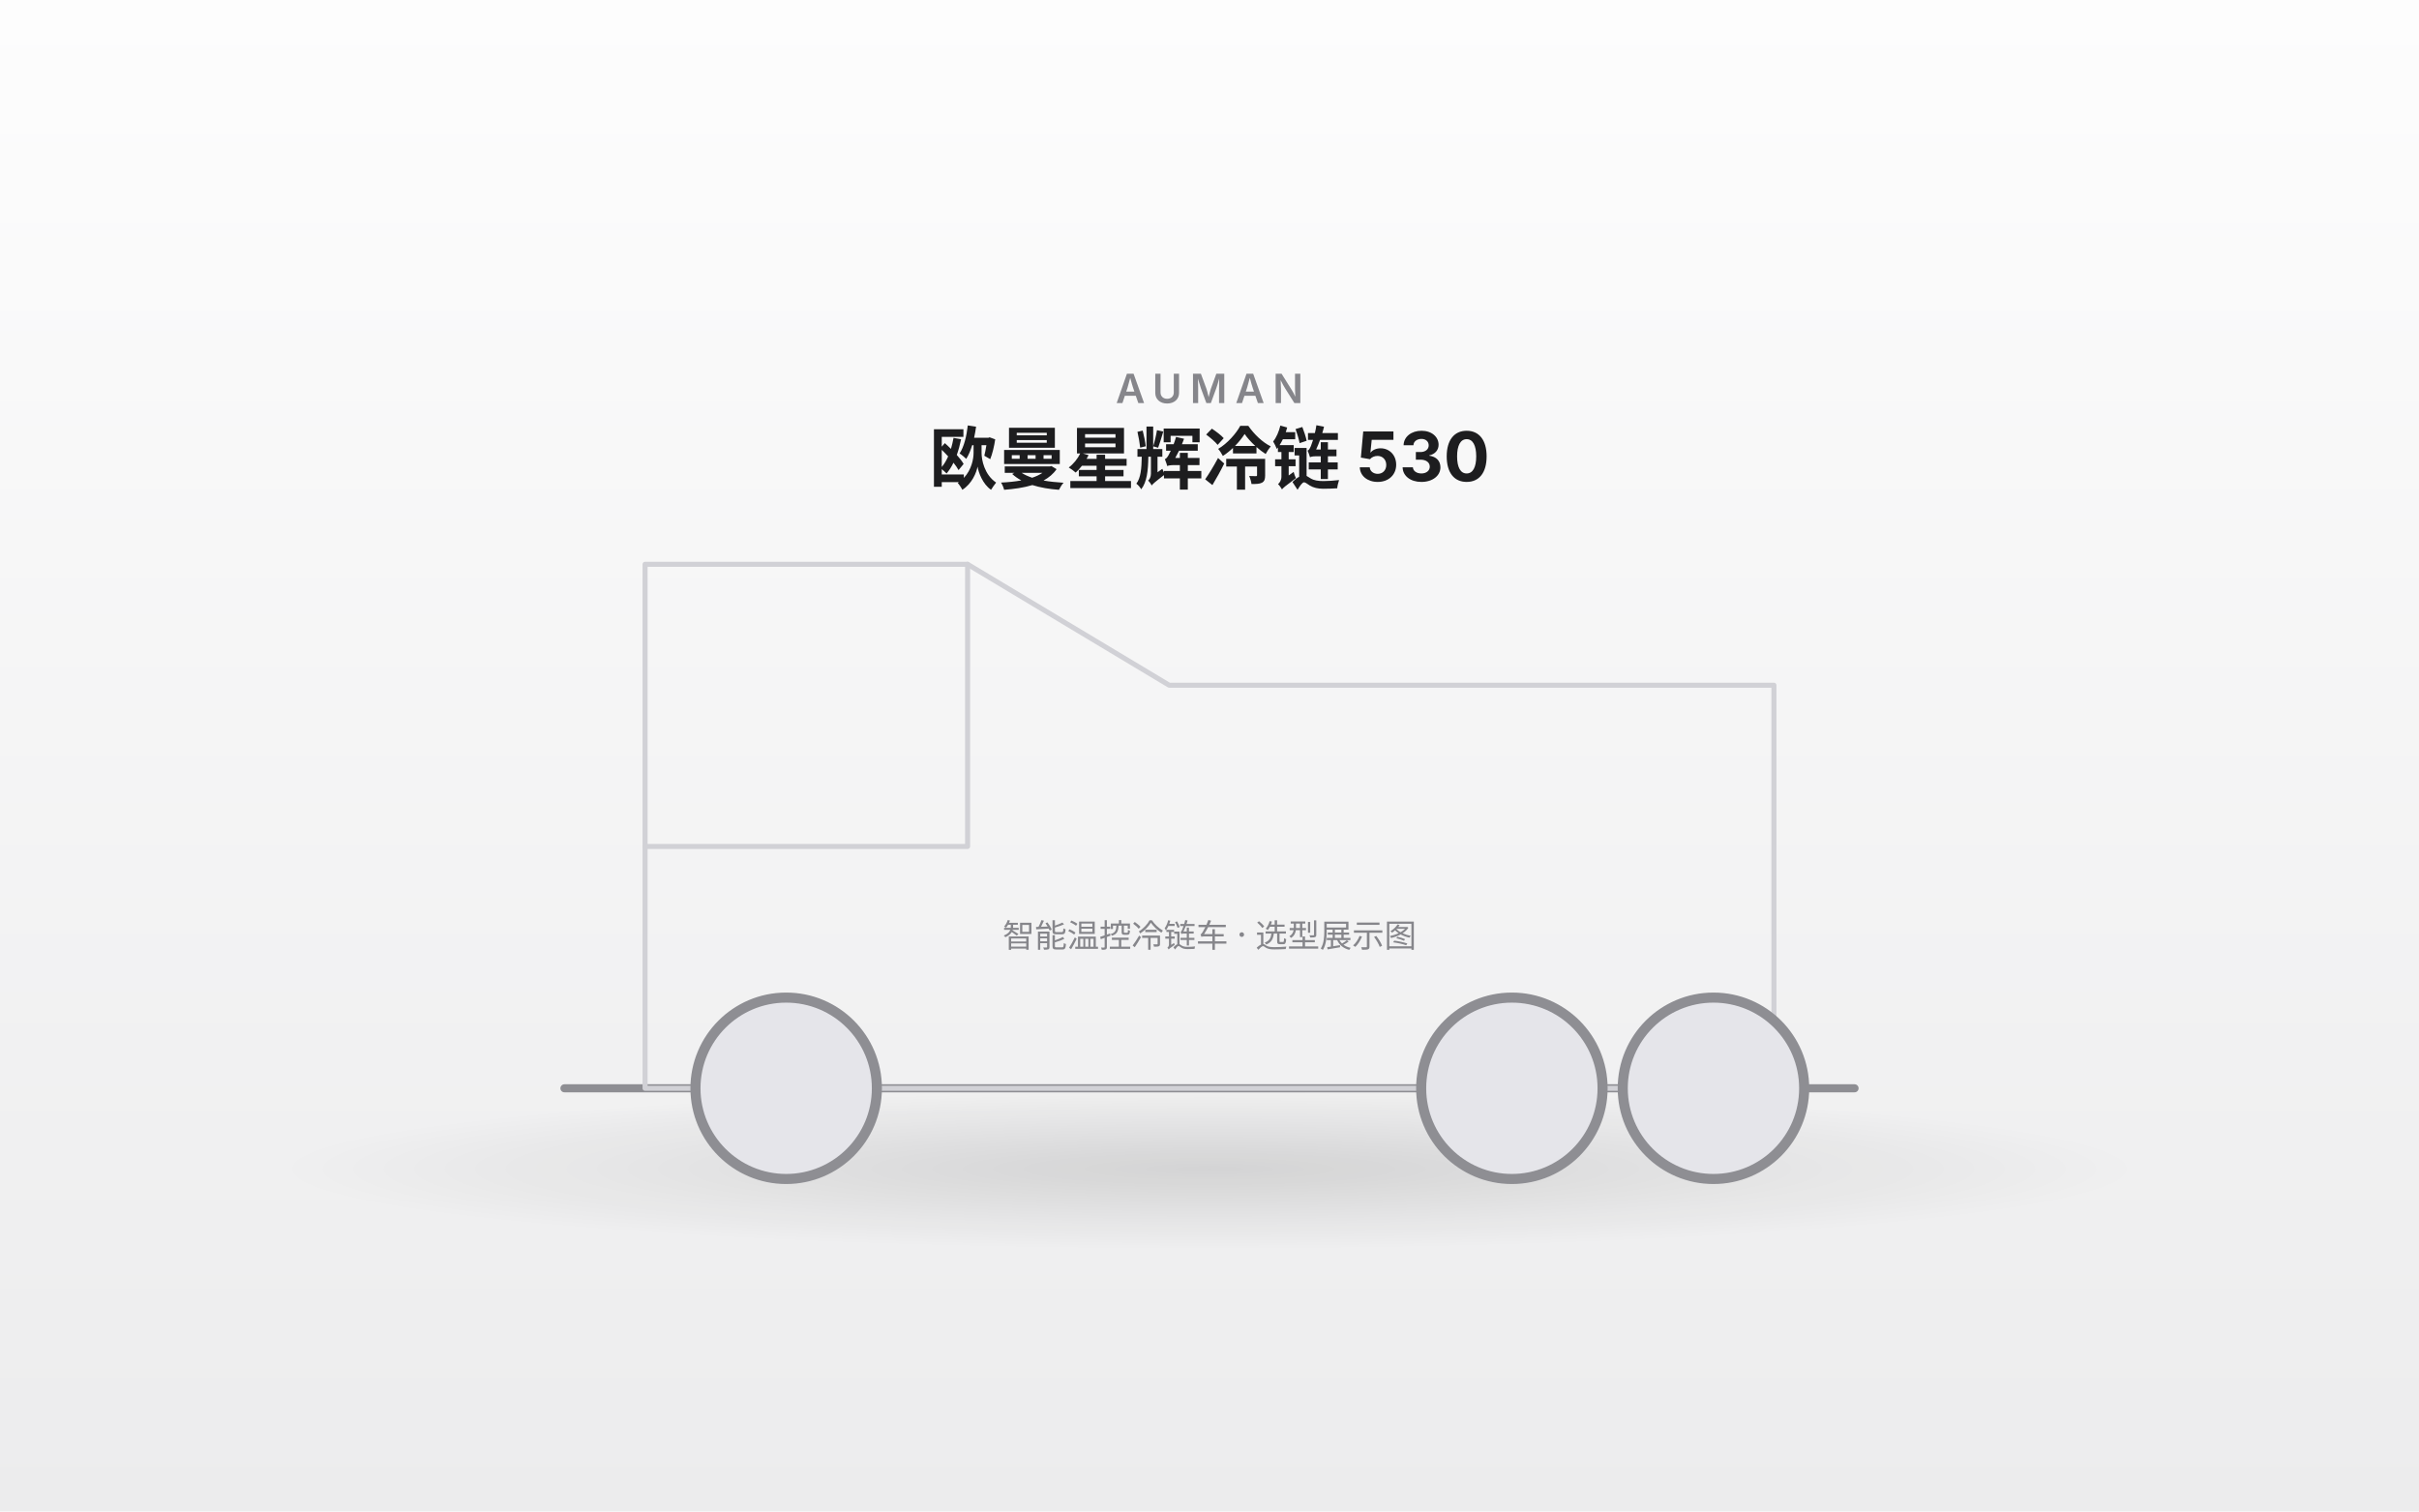
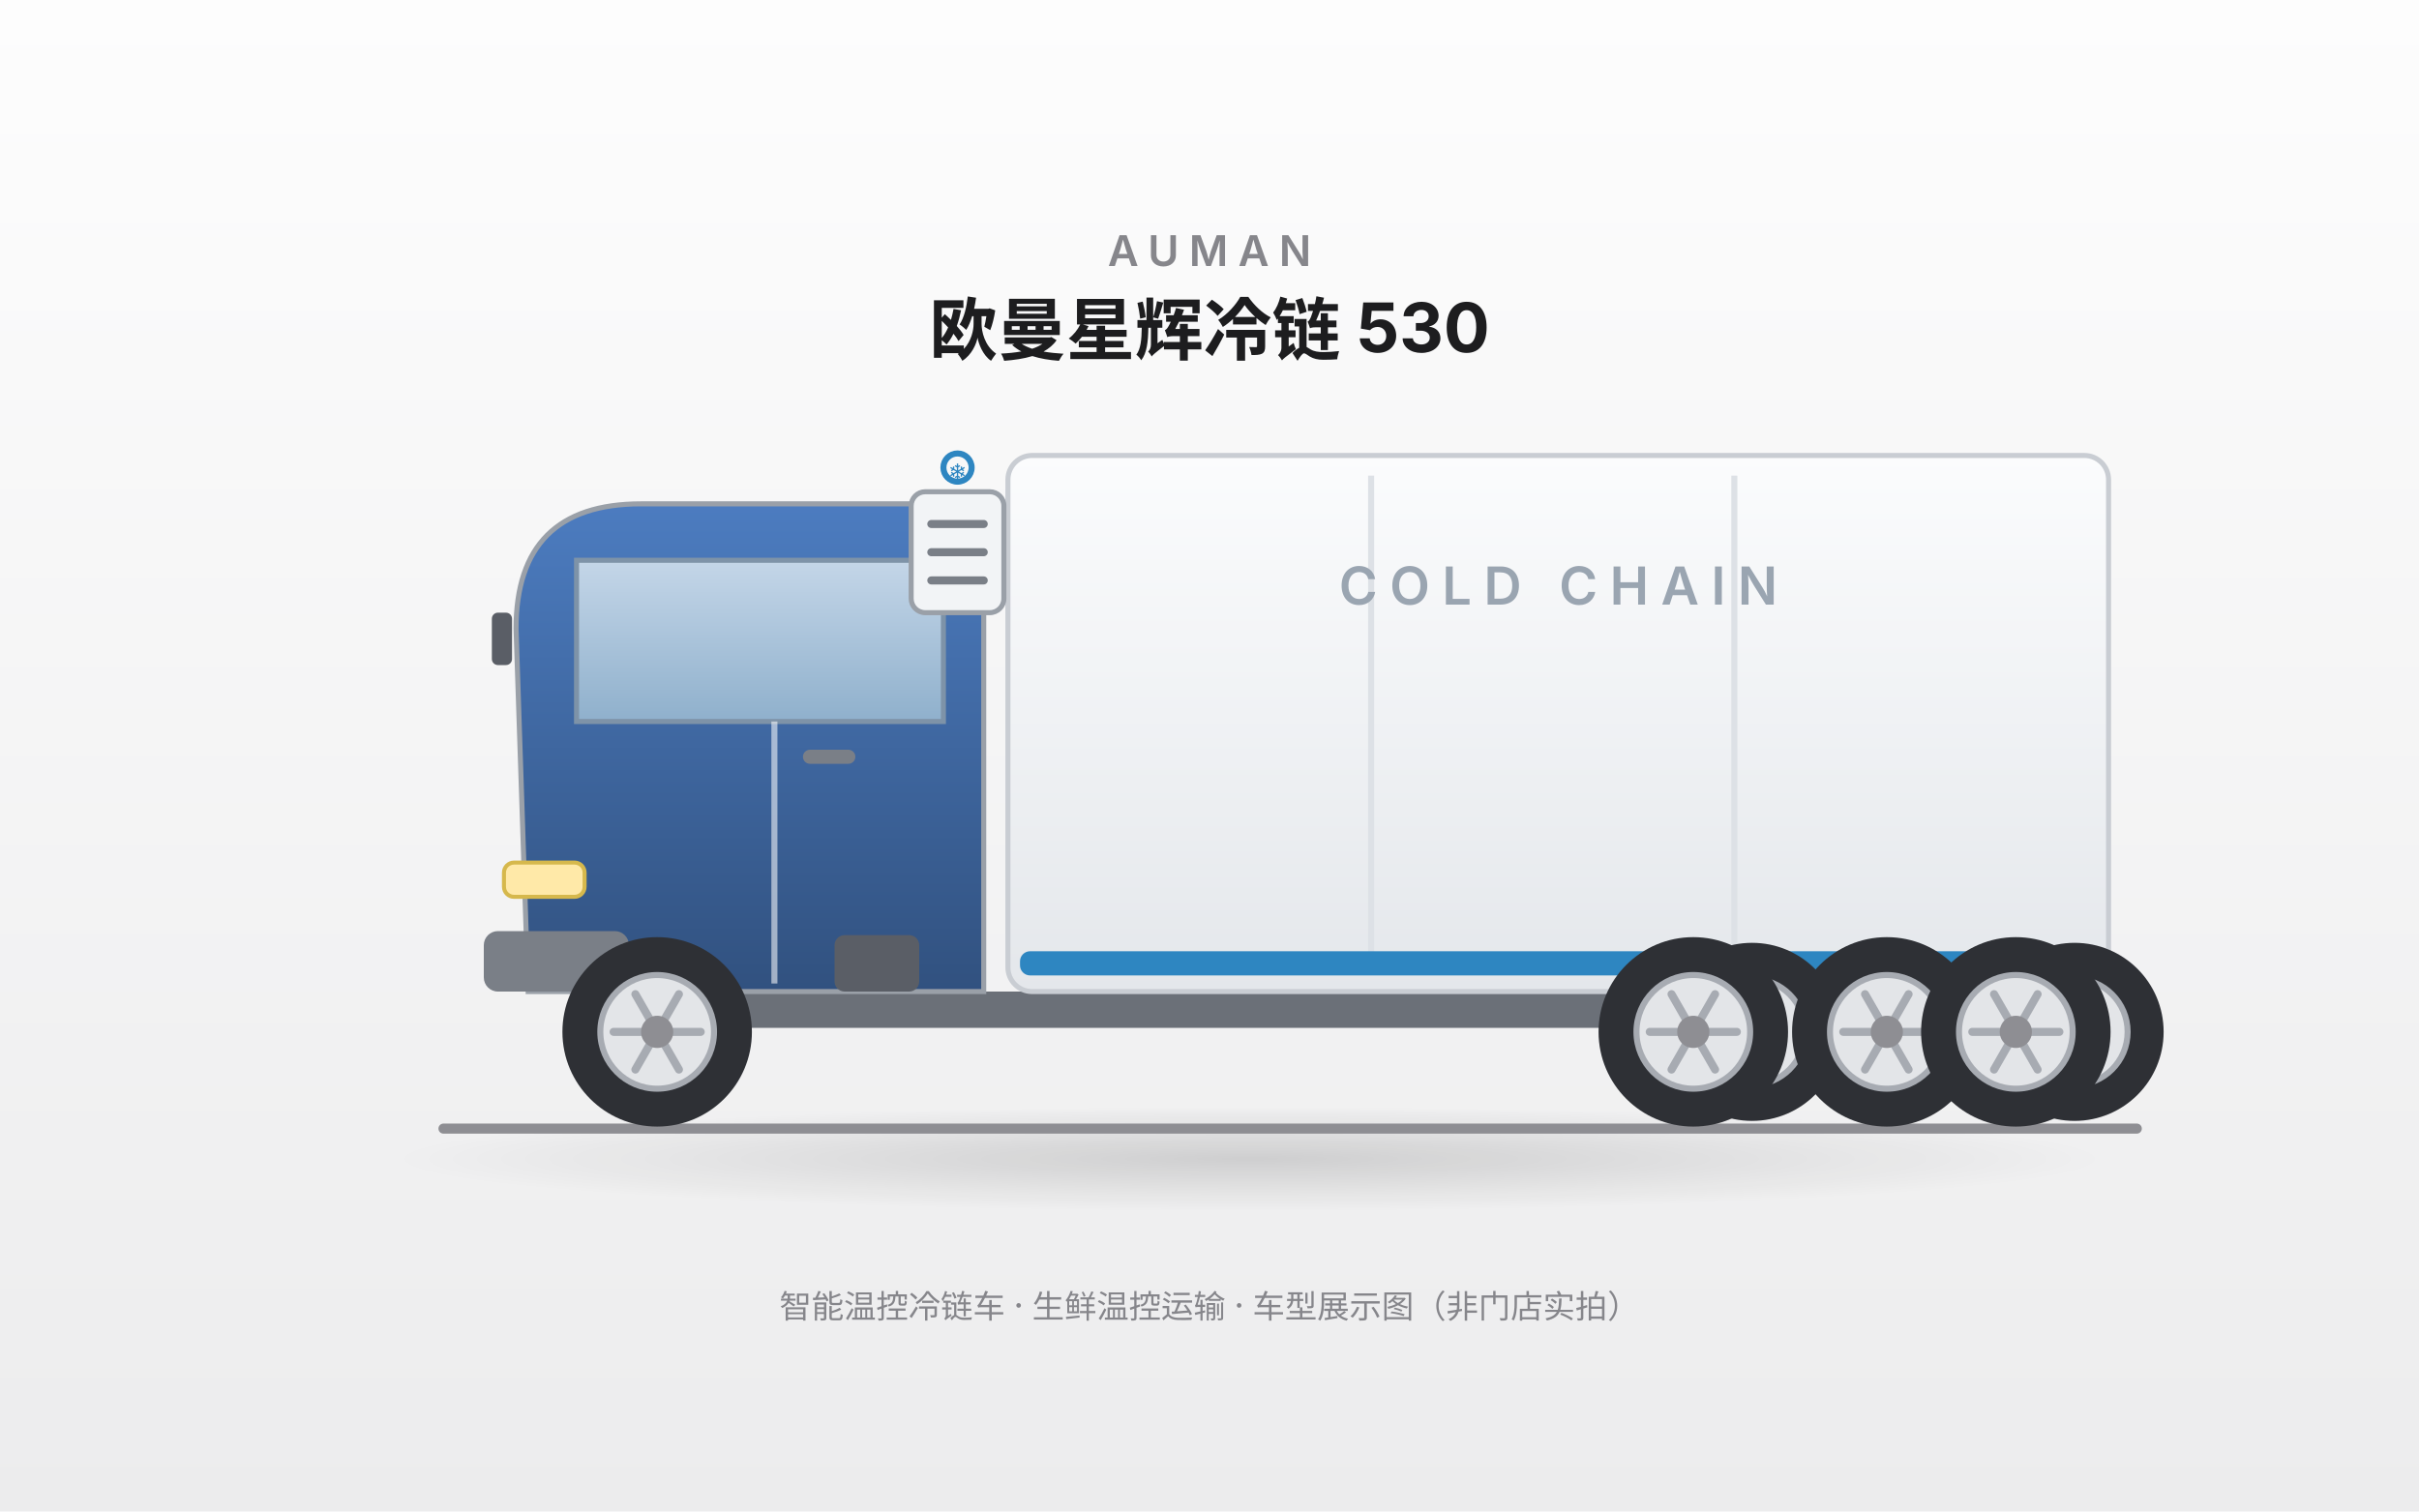
<svg xmlns="http://www.w3.org/2000/svg" viewBox="0 0 1200 750" width="100%" height="100%">
  <defs>
    <linearGradient id="bg" x1="0%" y1="0%" x2="0%" y2="100%">
      <stop offset="0%" stop-color="#FDFDFD" />
      <stop offset="100%" stop-color="#ECECED" />
    </linearGradient>
    <radialGradient id="shadow" cx="50%" cy="50%" r="50%">
-       <stop offset="0%" stop-color="rgba(0,0,0,0.12)" />
+       <stop offset="0%" stop-color="rgba(0,0,0,0.14)" />
      <stop offset="100%" stop-color="rgba(0,0,0,0)" />
    </radialGradient>
+     <linearGradient id="cabGrad" x1="0%" y1="0%" x2="0%" y2="100%">
+       <stop offset="0%" stop-color="#4C7CC0" />
+       <stop offset="100%" stop-color="#31517F" />
+     </linearGradient>
+     <linearGradient id="glassGrad" x1="0%" y1="0%" x2="0%" y2="100%">
+       <stop offset="0%" stop-color="#C4D6E8" />
+       <stop offset="100%" stop-color="#8FB0CC" />
+     </linearGradient>
+     <linearGradient id="boxGrad" x1="0%" y1="0%" x2="0%" y2="100%">
+       <stop offset="0%" stop-color="#FBFCFD" />
+       <stop offset="100%" stop-color="#E4E7EB" />
+     </linearGradient>
+     <linearGradient id="tankGrad" x1="0%" y1="0%" x2="0%" y2="100%">
+       <stop offset="0%" stop-color="#EDEFF2" />
+       <stop offset="100%" stop-color="#C3C8CF" />
+     </linearGradient>
+     <linearGradient id="bedGrad" x1="0%" y1="0%" x2="0%" y2="100%">
+       <stop offset="0%" stop-color="#F2A93B" />
+       <stop offset="100%" stop-color="#D97E1F" />
+     </linearGradient>
  </defs>
  <rect width="1200" height="750" fill="url(#bg)" />
-   <ellipse cx="600" cy="580" rx="460" ry="40" fill="url(#shadow)" />
-   <g fill="none" stroke="#D1D1D6" stroke-width="2.5" stroke-linecap="round" stroke-linejoin="round">
-     <path d="M 280 540 L 920 540" stroke="#8E8E93" stroke-width="4" />
-     <path d="M 320 540 L 320 280 L 480 280 L 580 340 L 880 340 L 880 540 Z" />
-     <path d="M 480 280 L 480 420 L 320 420" />
-     <circle cx="390" cy="540" r="45" fill="#E5E5EA" stroke="#8E8E93" stroke-width="5" />
-     <circle cx="750" cy="540" r="45" fill="#E5E5EA" stroke="#8E8E93" stroke-width="5" />
-     <circle cx="850" cy="540" r="45" fill="#E5E5EA" stroke="#8E8E93" stroke-width="5" />
+   <ellipse cx="620" cy="575" rx="430" ry="26" fill="url(#shadow)" />
+   <line x1="220" y1="560" x2="1060" y2="560" stroke="#8E8E93" stroke-width="5" stroke-linecap="round" />
+   <rect x="300" y="492" width="730" height="18" rx="7" fill="#6B7078" />
+   <g>
+     <path d="M 262 492 L 256 312 Q 256 250 318 250 L 472 250 Q 488 250 488 268 L 488 492 Z" fill="url(#cabGrad)" stroke="#9AA0A8" stroke-width="2.5" />
+     <path d="M 286 278 L 460 278 Q 468 278 468 290 L 468 358 L 286 358 Z" fill="url(#glassGrad)" stroke="#7E93A8" stroke-width="2.5" />
+     <line x1="384.16" y1="358" x2="384.16" y2="488" stroke="rgba(255,255,255,0.55)" stroke-width="3" />
+     <rect x="398.32" y="372" width="26" height="7" rx="3.5" fill="#7A7F87" />
+     <rect x="244" y="304" width="10" height="26" rx="3" fill="#5A5E66" />
+     <rect x="250" y="428" width="40" height="17" rx="5" fill="#FFE9A8" stroke="#D6B84C" stroke-width="2" />
+     <rect x="240" y="462" width="72" height="30" rx="7" fill="#7A7F87" />
+     <rect x="414" y="464" width="42" height="28" rx="5" fill="#5A5E66" />
  </g>
-   <text x="600" y="200" font-family="-apple-system, SF Pro Display, PingFang SC, sans-serif" font-size="20" font-weight="600" fill="#86868B" text-anchor="middle" letter-spacing="4">AUMAN</text>
-   <text x="600" y="240" font-family="-apple-system, SF Pro Display, PingFang SC, sans-serif" font-size="34" font-weight="700" fill="#1D1D1F" text-anchor="middle">欧曼星辉冷链 530</text>
-   <text x="600" y="470" font-family="-apple-system, SF Pro Display, PingFang SC, sans-serif" font-size="16" font-weight="500" fill="#86868B" text-anchor="middle">智能温控冷链车 · 选型展示图</text>
+   <g>
+     <rect x="500" y="226" width="546" height="266" rx="12" fill="url(#boxGrad)" stroke="#C9CDD3" stroke-width="2.5" />
+     <line x1="680.18" y1="236" x2="680.18" y2="482" stroke="#DDE1E6" stroke-width="3" />
+     <line x1="860.36" y1="236" x2="860.36" y2="482" stroke="#DDE1E6" stroke-width="3" />
+     <rect x="506" y="472" width="534" height="12" rx="5" fill="#2E86C1" />
+   </g>
+   <g>
+     <rect x="452" y="244" width="46" height="60" rx="7" fill="#F2F4F6" stroke="#9AA0A8" stroke-width="2.5" />
+     <g stroke="#7A7F87" stroke-width="4" stroke-linecap="round">
+       <line x1="462" y1="260" x2="488" y2="260" />
+       <line x1="462" y1="274" x2="488" y2="274" />
+       <line x1="462" y1="288" x2="488" y2="288" />
+     </g>
+     <circle cx="475" cy="232" r="7" fill="none" stroke="#2E86C1" stroke-width="3" />
+     <text x="475" y="238" font-family="sans-serif" font-size="11" fill="#2E86C1" text-anchor="middle">❄</text>
+   </g>
+   <text x="773" y="300" font-family="-apple-system, PingFang SC, sans-serif" font-size="26" font-weight="600" fill="#9AA5B1" text-anchor="middle" letter-spacing="6">COLD CHAIN</text>
+   <g>
+     <circle cx="326" cy="512" r="47" fill="#2E3035" />
+     <circle cx="326" cy="512" r="28.2" fill="#E3E5E8" stroke="#A7ABB2" stroke-width="3" />
+     <g stroke="#A7ABB2" stroke-width="4" stroke-linecap="round">
+       <line x1="318.5" y1="512.0" x2="304.4" y2="512.0" />
+       <line x1="322.2" y1="505.5" x2="315.2" y2="493.3" />
+       <line x1="329.8" y1="505.5" x2="336.8" y2="493.3" />
+       <line x1="333.5" y1="512.0" x2="347.6" y2="512.0" />
+       <line x1="329.8" y1="518.5" x2="336.8" y2="530.7" />
+       <line x1="322.2" y1="518.5" x2="315.2" y2="530.7" />
+     </g>
+     <circle cx="326" cy="512" r="7.99" fill="#8E8E93" />
+   </g>
+   <g>
+     <circle cx="869.14" cy="512" r="44.18" fill="#2E3035" />
+     <circle cx="869.14" cy="512" r="26.32" fill="#E3E5E8" stroke="#A7ABB2" stroke-width="3" />
+     <circle cx="840" cy="512" r="47" fill="#2E3035" />
+     <circle cx="840" cy="512" r="28.2" fill="#E3E5E8" stroke="#A7ABB2" stroke-width="3" />
+     <g stroke="#A7ABB2" stroke-width="4" stroke-linecap="round">
+       <line x1="832.5" y1="512.0" x2="818.4" y2="512.0" />
+       <line x1="836.2" y1="505.5" x2="829.2" y2="493.3" />
+       <line x1="843.8" y1="505.5" x2="850.8" y2="493.3" />
+       <line x1="847.5" y1="512.0" x2="861.6" y2="512.0" />
+       <line x1="843.8" y1="518.5" x2="850.8" y2="530.7" />
+       <line x1="836.2" y1="518.5" x2="829.2" y2="530.7" />
+     </g>
+     <circle cx="840" cy="512" r="7.99" fill="#8E8E93" />
+   </g>
+   <g>
+     <circle cx="936" cy="512" r="47" fill="#2E3035" />
+     <circle cx="936" cy="512" r="28.2" fill="#E3E5E8" stroke="#A7ABB2" stroke-width="3" />
+     <g stroke="#A7ABB2" stroke-width="4" stroke-linecap="round">
+       <line x1="928.5" y1="512.0" x2="914.4" y2="512.0" />
+       <line x1="932.2" y1="505.5" x2="925.2" y2="493.3" />
+       <line x1="939.8" y1="505.5" x2="946.8" y2="493.3" />
+       <line x1="943.5" y1="512.0" x2="957.6" y2="512.0" />
+       <line x1="939.8" y1="518.5" x2="946.8" y2="530.7" />
+       <line x1="932.2" y1="518.5" x2="925.2" y2="530.7" />
+     </g>
+     <circle cx="936" cy="512" r="7.99" fill="#8E8E93" />
+   </g>
+   <g>
+     <circle cx="1029.14" cy="512" r="44.18" fill="#2E3035" />
+     <circle cx="1029.14" cy="512" r="26.32" fill="#E3E5E8" stroke="#A7ABB2" stroke-width="3" />
+     <circle cx="1000" cy="512" r="47" fill="#2E3035" />
+     <circle cx="1000" cy="512" r="28.2" fill="#E3E5E8" stroke="#A7ABB2" stroke-width="3" />
+     <g stroke="#A7ABB2" stroke-width="4" stroke-linecap="round">
+       <line x1="992.5" y1="512.0" x2="978.4" y2="512.0" />
+       <line x1="996.2" y1="505.5" x2="989.2" y2="493.3" />
+       <line x1="1003.8" y1="505.5" x2="1010.8" y2="493.3" />
+       <line x1="1007.5" y1="512.0" x2="1021.6" y2="512.0" />
+       <line x1="1003.8" y1="518.5" x2="1010.8" y2="530.7" />
+       <line x1="996.2" y1="518.5" x2="989.2" y2="530.7" />
+     </g>
+     <circle cx="1000" cy="512" r="7.99" fill="#8E8E93" />
+   </g>
+   <text x="600" y="132" font-family="-apple-system, SF Pro Display, PingFang SC, sans-serif" font-size="21" font-weight="600" fill="#86868B" text-anchor="middle" letter-spacing="5">AUMAN</text>
+   <text x="600" y="176" font-family="-apple-system, SF Pro Display, PingFang SC, sans-serif" font-size="34" font-weight="700" fill="#1D1D1F" text-anchor="middle">欧曼星辉冷链 530</text>
+   <text x="600" y="654" font-family="-apple-system, SF Pro Display, PingFang SC, sans-serif" font-size="16" font-weight="500" fill="#86868B" text-anchor="middle">智能温控冷链车 · 生鲜温控运输 · 车型展示图（非门店实拍）</text>
</svg>
